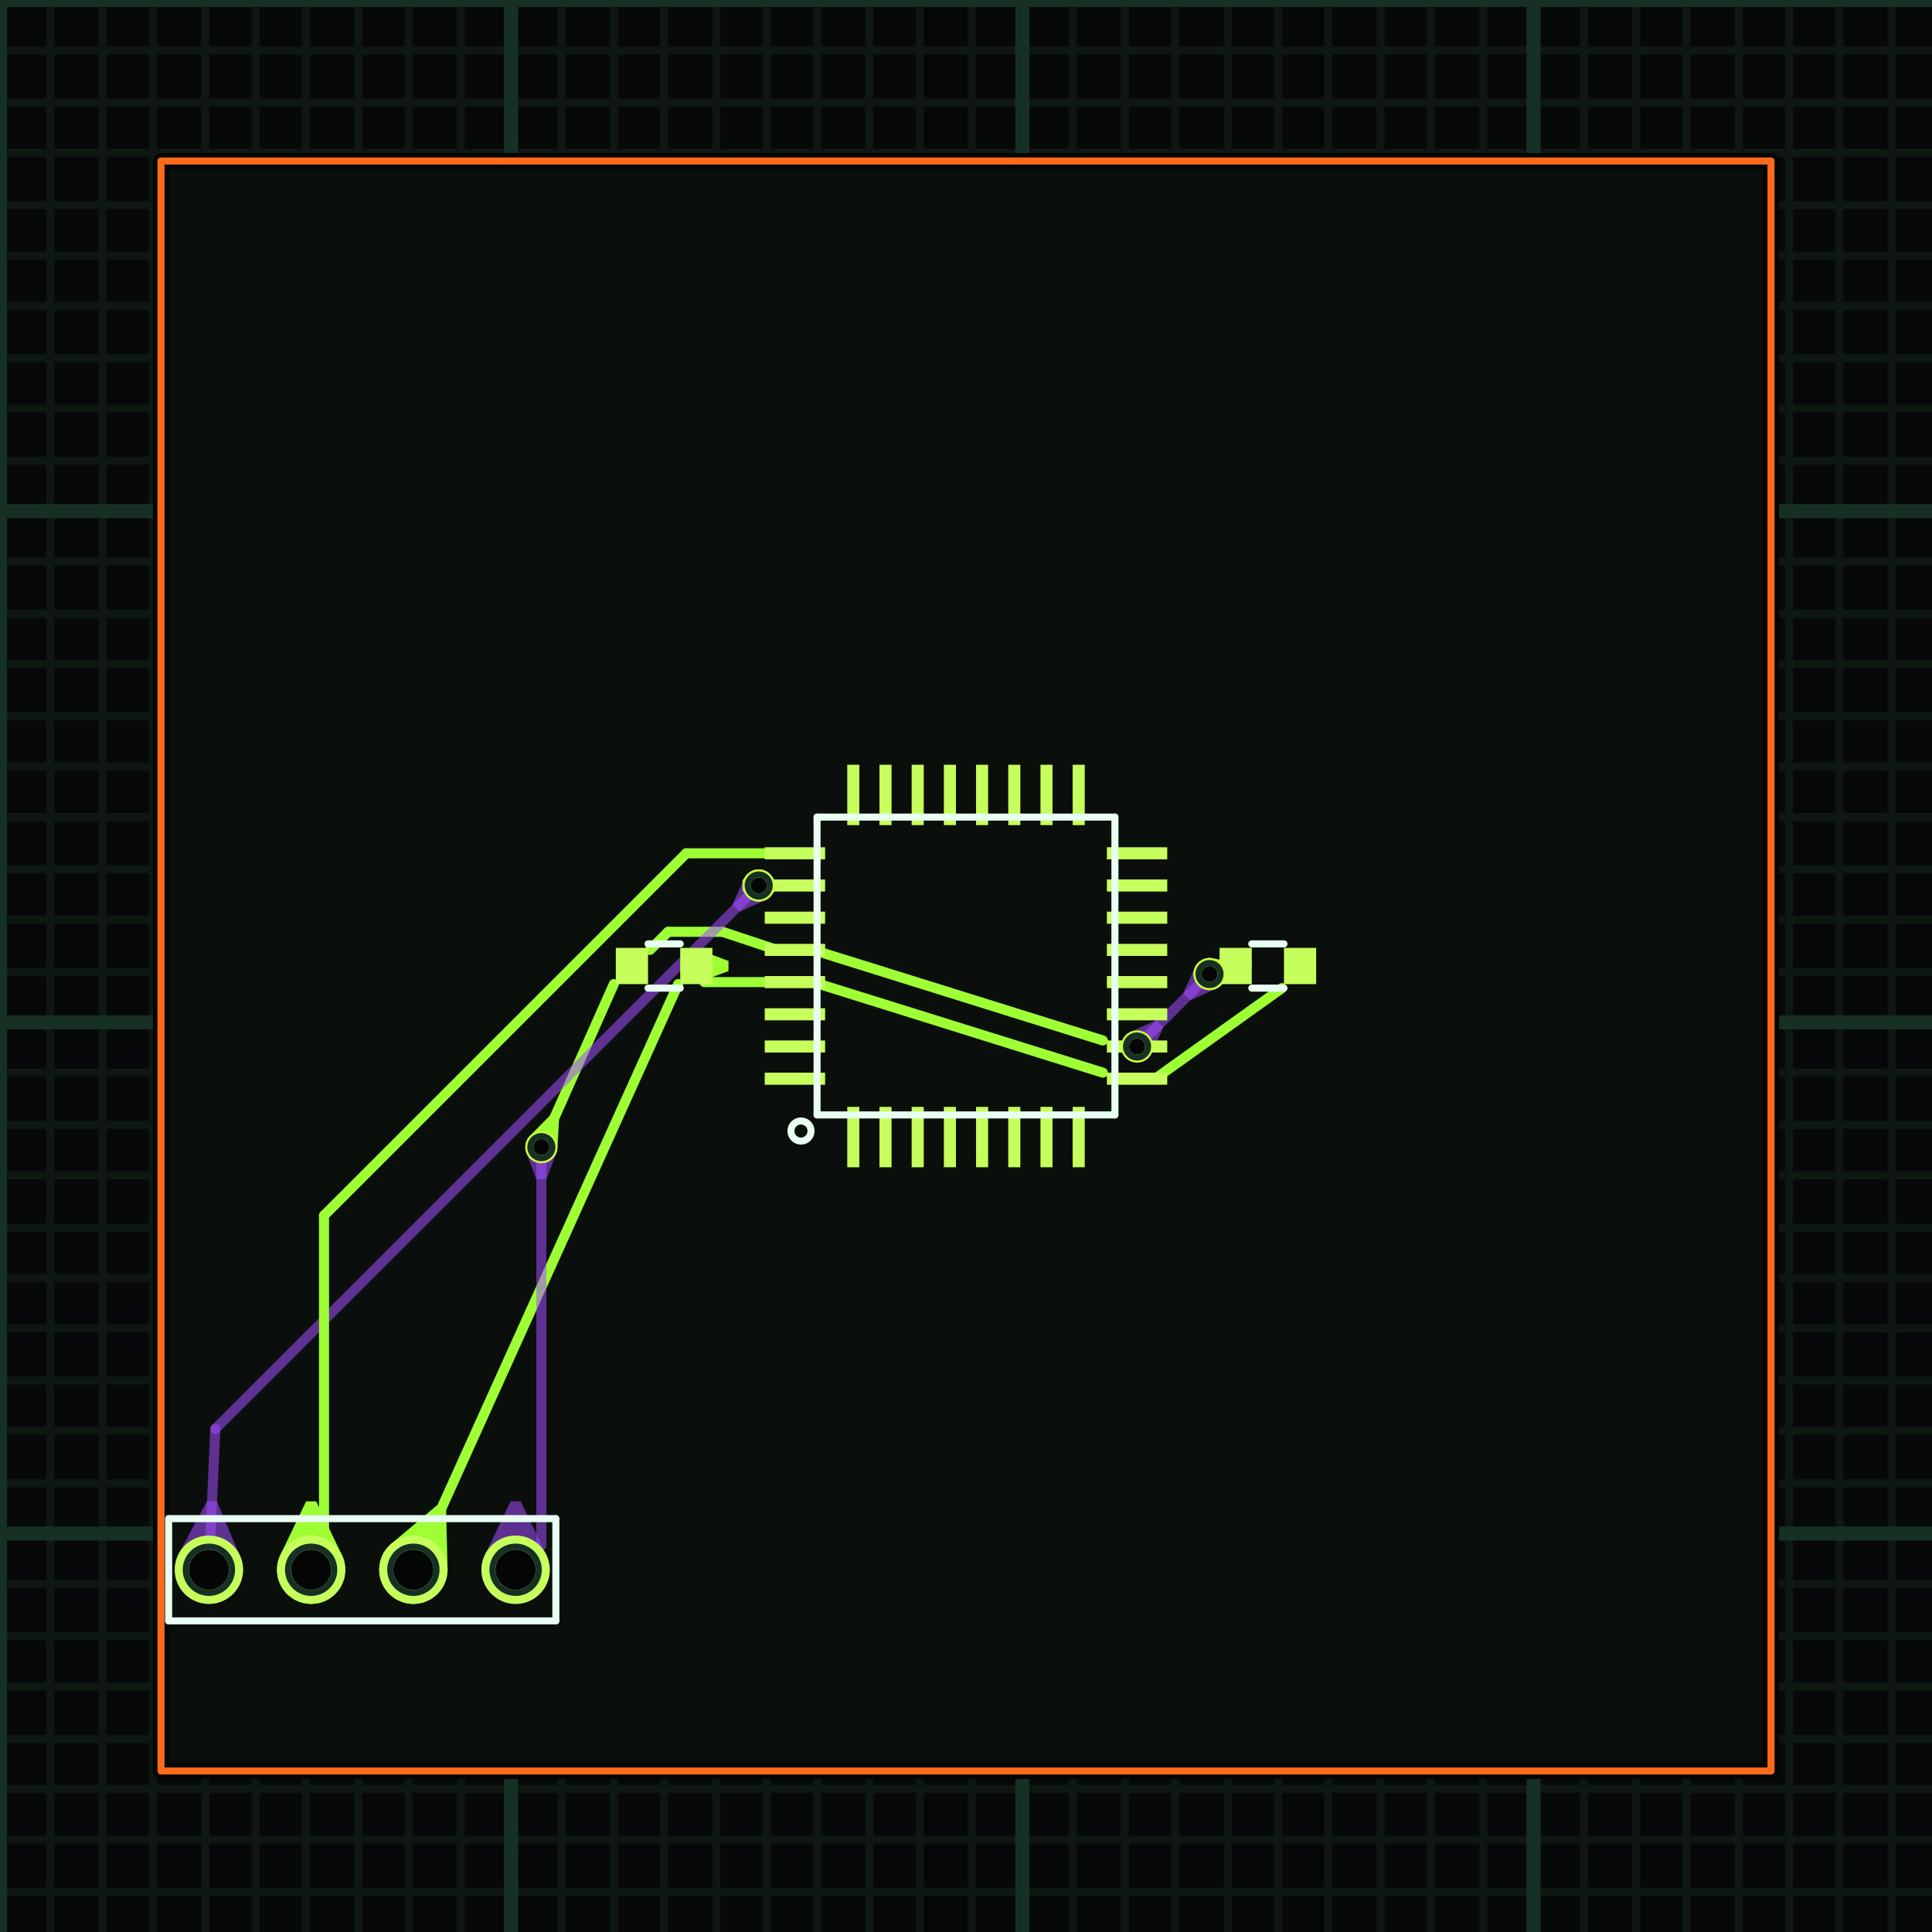
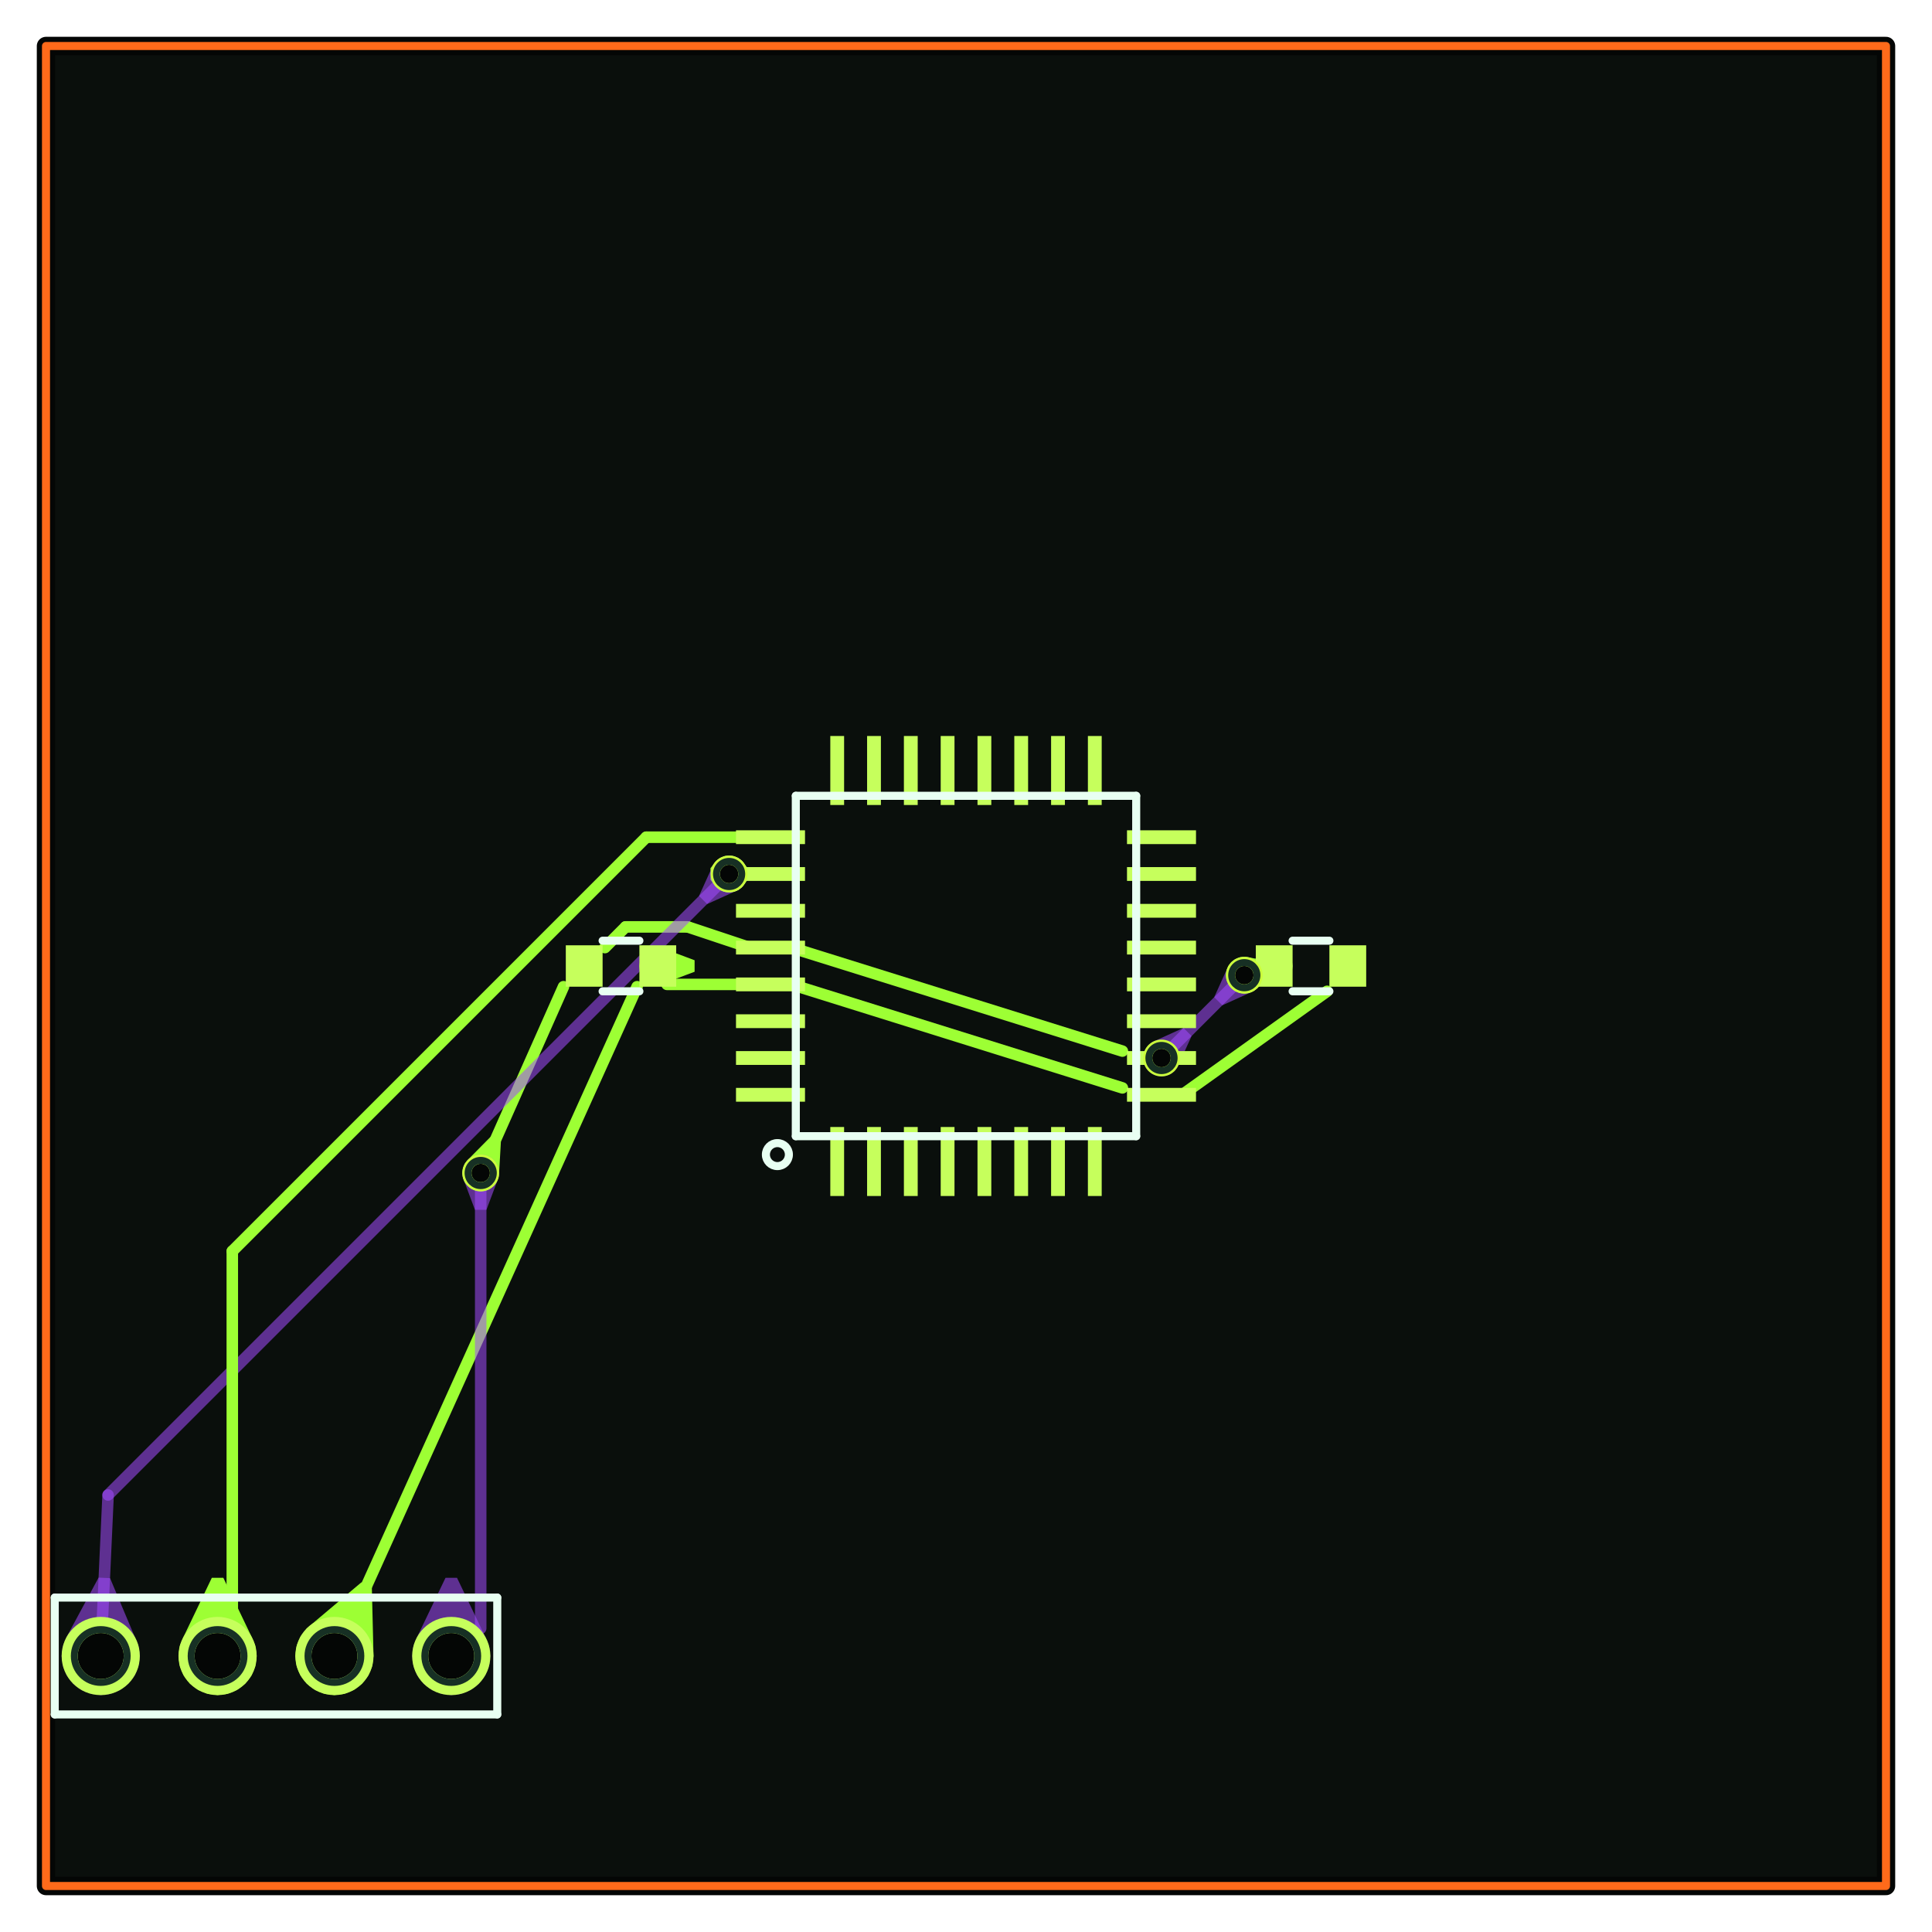
- <svg xmlns="http://www.w3.org/2000/svg" width="96.00" height="96.00" viewBox="0 0 96.00 96.00" shape-rendering="geometricPrecision" role="img" aria-label="vcad pcb render">
-   <rect x="0" y="0" width="96.00" height="96.00" fill="#06080A" />
-   <path d="M0.0 0 L0.0 96.0 M2.5 0 L2.5 96.0 M5.1 0 L5.1 96.0 M7.6 0 L7.6 96.0 M10.2 0 L10.2 96.0 M12.7 0 L12.7 96.0 M15.2 0 L15.2 96.0 M17.8 0 L17.8 96.0 M20.3 0 L20.3 96.0 M22.9 0 L22.9 96.0 M25.4 0 L25.4 96.0 M27.9 0 L27.9 96.0 M30.5 0 L30.5 96.0 M33.0 0 L33.0 96.0 M35.6 0 L35.6 96.0 M38.1 0 L38.1 96.0 M40.6 0 L40.6 96.0 M43.2 0 L43.2 96.0 M45.7 0 L45.7 96.0 M48.3 0 L48.3 96.0 M50.8 0 L50.8 96.0 M53.3 0 L53.3 96.0 M55.9 0 L55.9 96.0 M58.4 0 L58.4 96.0 M61.0 0 L61.0 96.0 M63.5 0 L63.5 96.0 M66.0 0 L66.0 96.0 M68.6 0 L68.6 96.0 M71.1 0 L71.1 96.0 M73.7 0 L73.7 96.0 M76.2 0 L76.2 96.0 M78.7 0 L78.7 96.0 M81.3 0 L81.3 96.0 M83.8 0 L83.8 96.0 M86.4 0 L86.4 96.0 M88.9 0 L88.9 96.0 M91.4 0 L91.4 96.0 M94.0 0 L94.0 96.0 M0 0.0 L96.0 0.0 M0 2.5 L96.0 2.5 M0 5.1 L96.0 5.1 M0 7.6 L96.0 7.6 M0 10.2 L96.0 10.2 M0 12.7 L96.0 12.7 M0 15.2 L96.0 15.2 M0 17.8 L96.0 17.8 M0 20.3 L96.0 20.3 M0 22.9 L96.0 22.9 M0 25.4 L96.0 25.4 M0 27.9 L96.0 27.9 M0 30.5 L96.0 30.5 M0 33.0 L96.0 33.0 M0 35.6 L96.0 35.6 M0 38.1 L96.0 38.1 M0 40.6 L96.0 40.6 M0 43.2 L96.0 43.2 M0 45.7 L96.0 45.7 M0 48.3 L96.0 48.3 M0 50.8 L96.0 50.8 M0 53.3 L96.0 53.3 M0 55.9 L96.0 55.9 M0 58.4 L96.0 58.4 M0 61.0 L96.0 61.0 M0 63.5 L96.0 63.5 M0 66.0 L96.0 66.0 M0 68.6 L96.0 68.6 M0 71.1 L96.0 71.1 M0 73.7 L96.0 73.7 M0 76.2 L96.0 76.2 M0 78.7 L96.0 78.7 M0 81.3 L96.0 81.3 M0 83.8 L96.0 83.8 M0 86.4 L96.0 86.4 M0 88.9 L96.0 88.9 M0 91.4 L96.0 91.4 M0 94.0 L96.0 94.0 " fill="none" stroke="#0E1712" stroke-width="0.4" />
-   <path d="M0.0 0 L0.0 96.0 M25.4 0 L25.4 96.0 M50.8 0 L50.8 96.0 M76.2 0 L76.2 96.0 M0 0.0 L96.0 0.0 M0 25.4 L96.0 25.4 M0 50.8 L96.0 50.8 M0 76.2 L96.0 76.2 " fill="none" stroke="#173024" stroke-width="0.7" />
-   <polygon points="8.000,88.000 88.000,88.000 88.000,8.000 8.000,8.000" fill="#0A0F0C" />
-   <polyline points="8.000,88.000 88.000,88.000 88.000,8.000 8.000,8.000 8.000,88.000" fill="none" stroke="#040605" stroke-width="0.800" stroke-linecap="round" stroke-linejoin="round" />
-   <line x1="33.700" y1="48.900" x2="21.100" y2="76.800" stroke="#9DFF34" stroke-width="0.500" stroke-linecap="round" />
-   <line x1="40.400" y1="47.200" x2="54.800" y2="51.700" stroke="#9DFF34" stroke-width="0.500" stroke-linecap="round" />
-   <line x1="38.600" y1="47.200" x2="35.900" y2="46.300" stroke="#9DFF34" stroke-width="0.500" stroke-linecap="round" />
-   <line x1="35.900" y1="46.300" x2="33.200" y2="46.300" stroke="#9DFF34" stroke-width="0.500" stroke-linecap="round" />
-   <line x1="33.200" y1="46.300" x2="32.300" y2="47.200" stroke="#9DFF34" stroke-width="0.500" stroke-linecap="round" />
-   <line x1="38.600" y1="48.800" x2="35.000" y2="48.800" stroke="#9DFF34" stroke-width="0.500" stroke-linecap="round" />
-   <line x1="40.400" y1="48.800" x2="54.800" y2="53.300" stroke="#9DFF34" stroke-width="0.500" stroke-linecap="round" />
-   <line x1="57.400" y1="53.600" x2="63.700" y2="49.100" stroke="#9DFF34" stroke-width="0.500" stroke-linecap="round" />
+ <svg xmlns="http://www.w3.org/2000/svg" width="84.00" height="84.00" viewBox="0 0 84.00 84.00" shape-rendering="geometricPrecision" role="img" aria-label="vcad pcb render">
+   <polygon points="2.000,82.000 82.000,82.000 82.000,2.000 2.000,2.000" fill="#0A0F0C" />
+   <polyline points="2.000,82.000 82.000,82.000 82.000,2.000 2.000,2.000 2.000,82.000" fill="none" stroke="#040605" stroke-width="0.800" stroke-linecap="round" stroke-linejoin="round" />
+   <line x1="27.700" y1="42.900" x2="15.100" y2="70.800" stroke="#9DFF34" stroke-width="0.500" stroke-linecap="round" />
+   <line x1="34.400" y1="41.200" x2="48.800" y2="45.700" stroke="#9DFF34" stroke-width="0.500" stroke-linecap="round" />
+   <line x1="32.600" y1="41.200" x2="29.900" y2="40.300" stroke="#9DFF34" stroke-width="0.500" stroke-linecap="round" />
+   <line x1="29.900" y1="40.300" x2="27.200" y2="40.300" stroke="#9DFF34" stroke-width="0.500" stroke-linecap="round" />
+   <line x1="27.200" y1="40.300" x2="26.300" y2="41.200" stroke="#9DFF34" stroke-width="0.500" stroke-linecap="round" />
+   <line x1="32.600" y1="42.800" x2="29.000" y2="42.800" stroke="#9DFF34" stroke-width="0.500" stroke-linecap="round" />
+   <line x1="34.400" y1="42.800" x2="48.800" y2="47.300" stroke="#9DFF34" stroke-width="0.500" stroke-linecap="round" />
+   <line x1="51.400" y1="47.600" x2="57.700" y2="43.100" stroke="#9DFF34" stroke-width="0.500" stroke-linecap="round" />
  <g opacity="0.550">
-     <line x1="56.500" y1="52.000" x2="60.100" y2="48.400" stroke="#A24BFF" stroke-width="0.500" stroke-linecap="round" />
+     <line x1="50.500" y1="46.000" x2="54.100" y2="42.400" stroke="#A24BFF" stroke-width="0.500" stroke-linecap="round" />
  </g>
-   <line x1="60.100" y1="48.400" x2="61.400" y2="48.000" stroke="#9DFF34" stroke-width="0.500" stroke-linecap="round" />
-   <line x1="30.500" y1="48.900" x2="26.900" y2="57.000" stroke="#9DFF34" stroke-width="0.500" stroke-linecap="round" />
+   <line x1="54.100" y1="42.400" x2="55.400" y2="42.000" stroke="#9DFF34" stroke-width="0.500" stroke-linecap="round" />
+   <line x1="24.500" y1="42.900" x2="20.900" y2="51.000" stroke="#9DFF34" stroke-width="0.500" stroke-linecap="round" />
  <g opacity="0.550">
-     <line x1="26.900" y1="57.000" x2="26.900" y2="76.800" stroke="#A24BFF" stroke-width="0.500" stroke-linecap="round" />
+     <line x1="20.900" y1="51.000" x2="20.900" y2="70.800" stroke="#A24BFF" stroke-width="0.500" stroke-linecap="round" />
  </g>
-   <line x1="38.600" y1="44.000" x2="37.700" y2="44.000" stroke="#9DFF34" stroke-width="0.500" stroke-linecap="round" />
+   <line x1="32.600" y1="38.000" x2="31.700" y2="38.000" stroke="#9DFF34" stroke-width="0.500" stroke-linecap="round" />
  <g opacity="0.550">
-     <line x1="37.700" y1="44.000" x2="10.700" y2="71.000" stroke="#A24BFF" stroke-width="0.500" stroke-linecap="round" />
+     <line x1="31.700" y1="38.000" x2="4.700" y2="65.000" stroke="#A24BFF" stroke-width="0.500" stroke-linecap="round" />
  </g>
  <g opacity="0.550">
-     <line x1="10.700" y1="71.000" x2="10.380" y2="78.000" stroke="#A24BFF" stroke-width="0.500" stroke-linecap="round" />
+     <line x1="4.700" y1="65.000" x2="4.380" y2="72.000" stroke="#A24BFF" stroke-width="0.500" stroke-linecap="round" />
  </g>
-   <line x1="38.600" y1="42.400" x2="34.100" y2="42.400" stroke="#9DFF34" stroke-width="0.500" stroke-linecap="round" />
-   <line x1="34.100" y1="42.400" x2="16.100" y2="60.400" stroke="#9DFF34" stroke-width="0.500" stroke-linecap="round" />
-   <line x1="16.100" y1="60.400" x2="16.100" y2="76.600" stroke="#9DFF34" stroke-width="0.500" stroke-linecap="round" />
-   <polygon points="18.840,78.000 18.898,78.440 19.068,78.850 19.338,79.202 19.690,79.472 20.100,79.642 20.540,79.700 20.980,79.642 21.390,79.472 21.742,79.202 22.012,78.850 22.182,78.440 22.240,78.000 22.167,75.004 21.712,74.798 19.338,76.798 19.068,77.150 18.898,77.560" fill="#9DFF34" />
-   <polygon points="33.800,48.000 33.827,48.207 33.907,48.400 34.034,48.566 34.200,48.693 34.393,48.773 34.600,48.800 34.807,48.773 36.200,48.250 36.200,47.750 34.807,47.227 34.600,47.200 34.393,47.227 34.200,47.307 34.034,47.434 33.907,47.600 33.827,47.793" fill="#9DFF34" />
+   <line x1="32.600" y1="36.400" x2="28.100" y2="36.400" stroke="#9DFF34" stroke-width="0.500" stroke-linecap="round" />
+   <line x1="28.100" y1="36.400" x2="10.100" y2="54.400" stroke="#9DFF34" stroke-width="0.500" stroke-linecap="round" />
+   <line x1="10.100" y1="54.400" x2="10.100" y2="70.600" stroke="#9DFF34" stroke-width="0.500" stroke-linecap="round" />
+   <polygon points="12.840,72.000 12.898,72.440 13.068,72.850 13.338,73.202 13.690,73.472 14.100,73.642 14.540,73.700 14.980,73.642 15.390,73.472 15.742,73.202 16.012,72.850 16.182,72.440 16.240,72.000 16.167,69.004 15.712,68.798 13.338,70.798 13.068,71.150 12.898,71.560" fill="#9DFF34" />
+   <polygon points="27.800,42.000 27.827,42.207 27.907,42.400 28.034,42.566 28.200,42.693 28.393,42.773 28.600,42.800 28.807,42.773 30.200,42.250 30.200,41.750 28.807,41.227 28.600,41.200 28.393,41.227 28.200,41.307 28.034,41.434 27.907,41.600 27.827,41.793" fill="#9DFF34" />
  <g opacity="0.550">
-     <polygon points="55.700,52.000 55.727,52.207 55.807,52.400 55.934,52.566 56.100,52.693 56.293,52.773 56.500,52.800 56.707,52.773 56.900,52.693 57.066,52.566 57.193,52.400 57.808,51.045 57.455,50.692 56.100,51.307 55.934,51.434 55.807,51.600 55.727,51.793" fill="#A24BFF" />
+     <polygon points="49.700,46.000 49.727,46.207 49.807,46.400 49.934,46.566 50.100,46.693 50.293,46.773 50.500,46.800 50.707,46.773 50.900,46.693 51.066,46.566 51.193,46.400 51.808,45.045 51.455,44.692 50.100,45.307 49.934,45.434 49.807,45.600 49.727,45.793" fill="#A24BFF" />
  </g>
  <g opacity="0.550">
-     <polygon points="58.792,49.355 59.145,49.708 60.500,49.093 60.666,48.966 60.793,48.800 60.873,48.607 60.900,48.400 60.873,48.193 60.793,48.000 60.666,47.834 60.500,47.707 60.307,47.627 60.100,47.600 59.893,47.627 59.700,47.707 59.534,47.834 59.407,48.000" fill="#A24BFF" />
+     <polygon points="52.792,43.355 53.145,43.708 54.500,43.093 54.666,42.966 54.793,42.800 54.873,42.607 54.900,42.400 54.873,42.193 54.793,42.000 54.666,41.834 54.500,41.707 54.307,41.627 54.100,41.600 53.893,41.627 53.700,41.707 53.534,41.834 53.407,42.000" fill="#A24BFF" />
  </g>
-   <polygon points="59.300,48.400 59.327,48.607 59.407,48.800 59.534,48.966 59.700,49.093 59.893,49.173 60.100,49.200 60.307,49.173 60.500,49.093 60.666,48.966 61.344,48.279 61.196,47.801 60.307,47.627 60.100,47.600 59.893,47.627 59.700,47.707 59.534,47.834 59.407,48.000 59.327,48.193" fill="#9DFF34" />
-   <polygon points="60.156,48.121 60.304,48.599 61.193,48.773 61.400,48.800 61.607,48.773 61.800,48.693 61.966,48.566 62.093,48.400 62.173,48.207 62.200,48.000 62.173,47.793 62.093,47.600 61.966,47.434 61.800,47.307 61.607,47.227 61.400,47.200 61.193,47.227 61.000,47.307 60.834,47.434" fill="#9DFF34" />
-   <polygon points="26.100,57.000 26.127,57.207 26.207,57.400 26.334,57.566 26.500,57.693 26.693,57.773 26.900,57.800 27.107,57.773 27.300,57.693 27.466,57.566 27.593,57.400 27.673,57.207 27.700,57.000 27.778,55.639 27.321,55.436 26.334,56.434 26.207,56.600 26.127,56.793" fill="#9DFF34" />
+   <polygon points="53.300,42.400 53.327,42.607 53.407,42.800 53.534,42.966 53.700,43.093 53.893,43.173 54.100,43.200 54.307,43.173 54.500,43.093 54.666,42.966 55.344,42.279 55.196,41.801 54.307,41.627 54.100,41.600 53.893,41.627 53.700,41.707 53.534,41.834 53.407,42.000 53.327,42.193" fill="#9DFF34" />
+   <polygon points="54.156,42.121 54.304,42.599 55.193,42.773 55.400,42.800 55.607,42.773 55.800,42.693 55.966,42.566 56.093,42.400 56.173,42.207 56.200,42.000 56.173,41.793 56.093,41.600 55.966,41.434 55.800,41.307 55.607,41.227 55.400,41.200 55.193,41.227 55.000,41.307 54.834,41.434" fill="#9DFF34" />
+   <polygon points="20.100,51.000 20.127,51.207 20.207,51.400 20.334,51.566 20.500,51.693 20.693,51.773 20.900,51.800 21.107,51.773 21.300,51.693 21.466,51.566 21.593,51.400 21.673,51.207 21.700,51.000 21.778,49.639 21.321,49.436 20.334,50.434 20.207,50.600 20.127,50.793" fill="#9DFF34" />
  <g opacity="0.550">
-     <polygon points="26.100,57.000 26.127,57.207 26.650,58.600 27.150,58.600 27.673,57.207 27.700,57.000 27.673,56.793 27.593,56.600 27.466,56.434 27.300,56.307 27.107,56.227 26.900,56.200 26.693,56.227 26.500,56.307 26.334,56.434 26.207,56.600 26.127,56.793" fill="#A24BFF" />
+     <polygon points="20.100,51.000 20.127,51.207 20.650,52.600 21.150,52.600 21.673,51.207 21.700,51.000 21.673,50.793 21.593,50.600 21.466,50.434 21.300,50.307 21.107,50.227 20.900,50.200 20.693,50.227 20.500,50.307 20.334,50.434 20.207,50.600 20.127,50.793" fill="#A24BFF" />
  </g>
  <g opacity="0.550">
-     <polygon points="23.920,78.000 23.978,78.440 24.148,78.850 24.418,79.202 24.770,79.472 25.180,79.642 25.620,79.700 26.060,79.642 26.470,79.472 26.822,79.202 27.092,78.850 27.262,78.440 27.320,78.000 27.262,77.560 27.092,77.150 25.870,74.600 25.370,74.600 24.148,77.150 23.978,77.560" fill="#A24BFF" />
+     <polygon points="17.920,72.000 17.978,72.440 18.148,72.850 18.418,73.202 18.770,73.472 19.180,73.642 19.620,73.700 20.060,73.642 20.470,73.472 20.822,73.202 21.092,72.850 21.262,72.440 21.320,72.000 21.262,71.560 21.092,71.150 19.870,68.600 19.370,68.600 18.148,71.150 17.978,71.560" fill="#A24BFF" />
  </g>
-   <polygon points="36.890,44.250 37.134,44.566 37.300,44.693 37.493,44.773 37.700,44.800 37.907,44.773 38.100,44.693 38.266,44.566 38.393,44.400 38.473,44.207 38.500,44.000 38.473,43.793 38.393,43.600 38.266,43.434 38.100,43.307 37.907,43.227 37.700,43.200 37.493,43.227 37.300,43.307 37.134,43.434 36.890,43.750" fill="#9DFF34" />
-   <polygon points="36.900,44.000 36.927,44.207 37.007,44.400 37.134,44.566 37.300,44.693 37.493,44.773 37.700,44.800 37.907,44.773 38.100,44.693 38.266,44.566 38.510,44.250 38.510,43.750 38.266,43.434 38.100,43.307 37.907,43.227 37.700,43.200 37.493,43.227 37.300,43.307 37.134,43.434 37.007,43.600 36.927,43.793" fill="#9DFF34" />
+   <polygon points="30.890,38.250 31.134,38.566 31.300,38.693 31.493,38.773 31.700,38.800 31.907,38.773 32.100,38.693 32.266,38.566 32.393,38.400 32.473,38.207 32.500,38.000 32.473,37.793 32.393,37.600 32.266,37.434 32.100,37.307 31.907,37.227 31.700,37.200 31.493,37.227 31.300,37.307 31.134,37.434 30.890,37.750" fill="#9DFF34" />
+   <polygon points="30.900,38.000 30.927,38.207 31.007,38.400 31.134,38.566 31.300,38.693 31.493,38.773 31.700,38.800 31.907,38.773 32.100,38.693 32.266,38.566 32.510,38.250 32.510,37.750 32.266,37.434 32.100,37.307 31.907,37.227 31.700,37.200 31.493,37.227 31.300,37.307 31.134,37.434 31.007,37.600 30.927,37.793" fill="#9DFF34" />
  <g opacity="0.550">
-     <polygon points="36.392,44.955 36.745,45.308 38.100,44.693 38.266,44.566 38.393,44.400 38.473,44.207 38.500,44.000 38.473,43.793 38.393,43.600 38.266,43.434 38.100,43.307 37.907,43.227 37.700,43.200 37.493,43.227 37.300,43.307 37.134,43.434 37.007,43.600" fill="#A24BFF" />
+     <polygon points="30.392,38.955 30.745,39.308 32.100,38.693 32.266,38.566 32.393,38.400 32.473,38.207 32.500,38.000 32.473,37.793 32.393,37.600 32.266,37.434 32.100,37.307 31.907,37.227 31.700,37.200 31.493,37.227 31.300,37.307 31.134,37.434 31.007,37.600" fill="#A24BFF" />
  </g>
  <g opacity="0.550">
-     <polygon points="8.680,78.000 8.738,78.440 8.908,78.850 9.178,79.202 9.530,79.472 9.940,79.642 10.380,79.700 10.820,79.642 11.230,79.472 11.582,79.202 11.852,78.850 12.022,78.440 12.080,78.000 12.022,77.560 11.852,77.150 10.785,74.615 10.286,74.592 8.908,77.150 8.738,77.560" fill="#A24BFF" />
+     <polygon points="2.680,72.000 2.738,72.440 2.908,72.850 3.178,73.202 3.530,73.472 3.940,73.642 4.380,73.700 4.820,73.642 5.230,73.472 5.582,73.202 5.852,72.850 6.022,72.440 6.080,72.000 6.022,71.560 5.852,71.150 4.785,68.615 4.286,68.592 2.908,71.150 2.738,71.560" fill="#A24BFF" />
  </g>
-   <polygon points="13.760,78.000 13.818,78.440 13.988,78.850 14.258,79.202 14.610,79.472 15.020,79.642 15.460,79.700 15.900,79.642 16.310,79.472 16.662,79.202 16.932,78.850 17.102,78.440 17.160,78.000 17.102,77.560 16.932,77.150 15.710,74.600 15.210,74.600 13.988,77.150 13.818,77.560" fill="#9DFF34" />
-   <polygon points="38.000,42.700 41.000,42.700 41.000,42.100 38.000,42.100" fill="#C6FF5C" />
-   <polygon points="38.000,44.300 41.000,44.300 41.000,43.700 38.000,43.700" fill="#C6FF5C" />
-   <polygon points="38.000,45.900 41.000,45.900 41.000,45.300 38.000,45.300" fill="#C6FF5C" />
-   <polygon points="38.000,47.500 41.000,47.500 41.000,46.900 38.000,46.900" fill="#C6FF5C" />
-   <polygon points="38.000,49.100 41.000,49.100 41.000,48.500 38.000,48.500" fill="#C6FF5C" />
-   <polygon points="38.000,50.700 41.000,50.700 41.000,50.100 38.000,50.100" fill="#C6FF5C" />
-   <polygon points="38.000,52.300 41.000,52.300 41.000,51.700 38.000,51.700" fill="#C6FF5C" />
-   <polygon points="38.000,53.900 41.000,53.900 41.000,53.300 38.000,53.300" fill="#C6FF5C" />
-   <polygon points="42.100,41.000 42.700,41.000 42.700,38.000 42.100,38.000" fill="#C6FF5C" />
-   <polygon points="43.700,41.000 44.300,41.000 44.300,38.000 43.700,38.000" fill="#C6FF5C" />
-   <polygon points="45.300,41.000 45.900,41.000 45.900,38.000 45.300,38.000" fill="#C6FF5C" />
-   <polygon points="46.900,41.000 47.500,41.000 47.500,38.000 46.900,38.000" fill="#C6FF5C" />
-   <polygon points="48.500,41.000 49.100,41.000 49.100,38.000 48.500,38.000" fill="#C6FF5C" />
-   <polygon points="50.100,41.000 50.700,41.000 50.700,38.000 50.100,38.000" fill="#C6FF5C" />
-   <polygon points="51.700,41.000 52.300,41.000 52.300,38.000 51.700,38.000" fill="#C6FF5C" />
-   <polygon points="53.300,41.000 53.900,41.000 53.900,38.000 53.300,38.000" fill="#C6FF5C" />
-   <polygon points="55.000,53.900 58.000,53.900 58.000,53.300 55.000,53.300" fill="#C6FF5C" />
-   <polygon points="55.000,52.300 58.000,52.300 58.000,51.700 55.000,51.700" fill="#C6FF5C" />
-   <polygon points="55.000,50.700 58.000,50.700 58.000,50.100 55.000,50.100" fill="#C6FF5C" />
-   <polygon points="55.000,49.100 58.000,49.100 58.000,48.500 55.000,48.500" fill="#C6FF5C" />
-   <polygon points="55.000,47.500 58.000,47.500 58.000,46.900 55.000,46.900" fill="#C6FF5C" />
-   <polygon points="55.000,45.900 58.000,45.900 58.000,45.300 55.000,45.300" fill="#C6FF5C" />
-   <polygon points="55.000,44.300 58.000,44.300 58.000,43.700 55.000,43.700" fill="#C6FF5C" />
-   <polygon points="55.000,42.700 58.000,42.700 58.000,42.100 55.000,42.100" fill="#C6FF5C" />
-   <polygon points="53.300,58.000 53.900,58.000 53.900,55.000 53.300,55.000" fill="#C6FF5C" />
-   <polygon points="51.700,58.000 52.300,58.000 52.300,55.000 51.700,55.000" fill="#C6FF5C" />
-   <polygon points="50.100,58.000 50.700,58.000 50.700,55.000 50.100,55.000" fill="#C6FF5C" />
-   <polygon points="48.500,58.000 49.100,58.000 49.100,55.000 48.500,55.000" fill="#C6FF5C" />
-   <polygon points="46.900,58.000 47.500,58.000 47.500,55.000 46.900,55.000" fill="#C6FF5C" />
-   <polygon points="45.300,58.000 45.900,58.000 45.900,55.000 45.300,55.000" fill="#C6FF5C" />
-   <polygon points="43.700,58.000 44.300,58.000 44.300,55.000 43.700,55.000" fill="#C6FF5C" />
-   <polygon points="42.100,58.000 42.700,58.000 42.700,55.000 42.100,55.000" fill="#C6FF5C" />
-   <polygon points="60.600,48.900 62.200,48.900 62.200,47.100 60.600,47.100" fill="#C6FF5C" />
-   <polygon points="63.800,48.900 65.400,48.900 65.400,47.100 63.800,47.100" fill="#C6FF5C" />
-   <polygon points="30.600,48.900 32.200,48.900 32.200,47.100 30.600,47.100" fill="#C6FF5C" />
-   <polygon points="33.800,48.900 35.400,48.900 35.400,47.100 33.800,47.100" fill="#C6FF5C" />
-   <circle cx="25.620" cy="78.000" r="1.700" fill="#C6FF5C" />
-   <circle cx="25.620" cy="78.000" r="1.000" fill="#040605" />
-   <circle cx="25.620" cy="78.000" r="1.150" fill="none" stroke="#173024" stroke-width="0.300" />
-   <circle cx="20.540" cy="78.000" r="1.700" fill="#C6FF5C" />
-   <circle cx="20.540" cy="78.000" r="1.000" fill="#040605" />
-   <circle cx="20.540" cy="78.000" r="1.150" fill="none" stroke="#173024" stroke-width="0.300" />
-   <circle cx="15.460" cy="78.000" r="1.700" fill="#C6FF5C" />
-   <circle cx="15.460" cy="78.000" r="1.000" fill="#040605" />
-   <circle cx="15.460" cy="78.000" r="1.150" fill="none" stroke="#173024" stroke-width="0.300" />
-   <circle cx="10.380" cy="78.000" r="1.700" fill="#C6FF5C" />
-   <circle cx="10.380" cy="78.000" r="1.000" fill="#040605" />
-   <circle cx="10.380" cy="78.000" r="1.150" fill="none" stroke="#173024" stroke-width="0.300" />
-   <circle cx="56.500" cy="52.000" r="0.800" fill="#CBFF3C" />
-   <circle cx="56.500" cy="52.000" r="0.400" fill="#040605" />
-   <circle cx="56.500" cy="52.000" r="0.550" fill="none" stroke="#173024" stroke-width="0.300" />
-   <circle cx="60.100" cy="48.400" r="0.800" fill="#CBFF3C" />
-   <circle cx="60.100" cy="48.400" r="0.400" fill="#040605" />
-   <circle cx="60.100" cy="48.400" r="0.550" fill="none" stroke="#173024" stroke-width="0.300" />
-   <circle cx="26.900" cy="57.000" r="0.800" fill="#CBFF3C" />
-   <circle cx="26.900" cy="57.000" r="0.400" fill="#040605" />
-   <circle cx="26.900" cy="57.000" r="0.550" fill="none" stroke="#173024" stroke-width="0.300" />
-   <circle cx="37.700" cy="44.000" r="0.800" fill="#CBFF3C" />
-   <circle cx="37.700" cy="44.000" r="0.400" fill="#040605" />
-   <circle cx="37.700" cy="44.000" r="0.550" fill="none" stroke="#173024" stroke-width="0.300" />
-   <polyline points="40.600,55.400 55.400,55.400" fill="none" stroke="#E8FFF2" stroke-width="0.350" stroke-linecap="round" stroke-linejoin="round" />
-   <polyline points="55.400,55.400 55.400,40.600" fill="none" stroke="#E8FFF2" stroke-width="0.350" stroke-linecap="round" stroke-linejoin="round" />
-   <polyline points="55.400,40.600 40.600,40.600" fill="none" stroke="#E8FFF2" stroke-width="0.350" stroke-linecap="round" stroke-linejoin="round" />
-   <polyline points="40.600,40.600 40.600,55.400" fill="none" stroke="#E8FFF2" stroke-width="0.350" stroke-linecap="round" stroke-linejoin="round" />
-   <circle cx="39.800" cy="56.200" r="0.500" fill="none" stroke="#E8FFF2" stroke-width="0.350" />
-   <polyline points="62.200,49.100 63.800,49.100" fill="none" stroke="#E8FFF2" stroke-width="0.350" stroke-linecap="round" stroke-linejoin="round" />
-   <polyline points="62.200,46.900 63.800,46.900" fill="none" stroke="#E8FFF2" stroke-width="0.350" stroke-linecap="round" stroke-linejoin="round" />
-   <polyline points="32.200,49.100 33.800,49.100" fill="none" stroke="#E8FFF2" stroke-width="0.350" stroke-linecap="round" stroke-linejoin="round" />
-   <polyline points="32.200,46.900 33.800,46.900" fill="none" stroke="#E8FFF2" stroke-width="0.350" stroke-linecap="round" stroke-linejoin="round" />
-   <polyline points="27.620,80.540 27.620,75.460" fill="none" stroke="#E8FFF2" stroke-width="0.350" stroke-linecap="round" stroke-linejoin="round" />
-   <polyline points="27.620,75.460 8.380,75.460" fill="none" stroke="#E8FFF2" stroke-width="0.350" stroke-linecap="round" stroke-linejoin="round" />
-   <polyline points="8.380,75.460 8.380,80.540" fill="none" stroke="#E8FFF2" stroke-width="0.350" stroke-linecap="round" stroke-linejoin="round" />
-   <polyline points="8.380,80.540 27.620,80.540" fill="none" stroke="#E8FFF2" stroke-width="0.350" stroke-linecap="round" stroke-linejoin="round" />
-   <polyline points="8.000,88.000 88.000,88.000 88.000,8.000 8.000,8.000 8.000,88.000" fill="none" stroke="#FF6A1A" stroke-width="0.350" stroke-linecap="round" stroke-linejoin="round" />
+   <polygon points="7.760,72.000 7.818,72.440 7.988,72.850 8.258,73.202 8.610,73.472 9.020,73.642 9.460,73.700 9.900,73.642 10.310,73.472 10.662,73.202 10.932,72.850 11.102,72.440 11.160,72.000 11.102,71.560 10.932,71.150 9.710,68.600 9.210,68.600 7.988,71.150 7.818,71.560" fill="#9DFF34" />
+   <polygon points="32.000,36.700 35.000,36.700 35.000,36.100 32.000,36.100" fill="#C6FF5C" />
+   <polygon points="32.000,38.300 35.000,38.300 35.000,37.700 32.000,37.700" fill="#C6FF5C" />
+   <polygon points="32.000,39.900 35.000,39.900 35.000,39.300 32.000,39.300" fill="#C6FF5C" />
+   <polygon points="32.000,41.500 35.000,41.500 35.000,40.900 32.000,40.900" fill="#C6FF5C" />
+   <polygon points="32.000,43.100 35.000,43.100 35.000,42.500 32.000,42.500" fill="#C6FF5C" />
+   <polygon points="32.000,44.700 35.000,44.700 35.000,44.100 32.000,44.100" fill="#C6FF5C" />
+   <polygon points="32.000,46.300 35.000,46.300 35.000,45.700 32.000,45.700" fill="#C6FF5C" />
+   <polygon points="32.000,47.900 35.000,47.900 35.000,47.300 32.000,47.300" fill="#C6FF5C" />
+   <polygon points="36.100,35.000 36.700,35.000 36.700,32.000 36.100,32.000" fill="#C6FF5C" />
+   <polygon points="37.700,35.000 38.300,35.000 38.300,32.000 37.700,32.000" fill="#C6FF5C" />
+   <polygon points="39.300,35.000 39.900,35.000 39.900,32.000 39.300,32.000" fill="#C6FF5C" />
+   <polygon points="40.900,35.000 41.500,35.000 41.500,32.000 40.900,32.000" fill="#C6FF5C" />
+   <polygon points="42.500,35.000 43.100,35.000 43.100,32.000 42.500,32.000" fill="#C6FF5C" />
+   <polygon points="44.100,35.000 44.700,35.000 44.700,32.000 44.100,32.000" fill="#C6FF5C" />
+   <polygon points="45.700,35.000 46.300,35.000 46.300,32.000 45.700,32.000" fill="#C6FF5C" />
+   <polygon points="47.300,35.000 47.900,35.000 47.900,32.000 47.300,32.000" fill="#C6FF5C" />
+   <polygon points="49.000,47.900 52.000,47.900 52.000,47.300 49.000,47.300" fill="#C6FF5C" />
+   <polygon points="49.000,46.300 52.000,46.300 52.000,45.700 49.000,45.700" fill="#C6FF5C" />
+   <polygon points="49.000,44.700 52.000,44.700 52.000,44.100 49.000,44.100" fill="#C6FF5C" />
+   <polygon points="49.000,43.100 52.000,43.100 52.000,42.500 49.000,42.500" fill="#C6FF5C" />
+   <polygon points="49.000,41.500 52.000,41.500 52.000,40.900 49.000,40.900" fill="#C6FF5C" />
+   <polygon points="49.000,39.900 52.000,39.900 52.000,39.300 49.000,39.300" fill="#C6FF5C" />
+   <polygon points="49.000,38.300 52.000,38.300 52.000,37.700 49.000,37.700" fill="#C6FF5C" />
+   <polygon points="49.000,36.700 52.000,36.700 52.000,36.100 49.000,36.100" fill="#C6FF5C" />
+   <polygon points="47.300,52.000 47.900,52.000 47.900,49.000 47.300,49.000" fill="#C6FF5C" />
+   <polygon points="45.700,52.000 46.300,52.000 46.300,49.000 45.700,49.000" fill="#C6FF5C" />
+   <polygon points="44.100,52.000 44.700,52.000 44.700,49.000 44.100,49.000" fill="#C6FF5C" />
+   <polygon points="42.500,52.000 43.100,52.000 43.100,49.000 42.500,49.000" fill="#C6FF5C" />
+   <polygon points="40.900,52.000 41.500,52.000 41.500,49.000 40.900,49.000" fill="#C6FF5C" />
+   <polygon points="39.300,52.000 39.900,52.000 39.900,49.000 39.300,49.000" fill="#C6FF5C" />
+   <polygon points="37.700,52.000 38.300,52.000 38.300,49.000 37.700,49.000" fill="#C6FF5C" />
+   <polygon points="36.100,52.000 36.700,52.000 36.700,49.000 36.100,49.000" fill="#C6FF5C" />
+   <polygon points="54.600,42.900 56.200,42.900 56.200,41.100 54.600,41.100" fill="#C6FF5C" />
+   <polygon points="57.800,42.900 59.400,42.900 59.400,41.100 57.800,41.100" fill="#C6FF5C" />
+   <polygon points="24.600,42.900 26.200,42.900 26.200,41.100 24.600,41.100" fill="#C6FF5C" />
+   <polygon points="27.800,42.900 29.400,42.900 29.400,41.100 27.800,41.100" fill="#C6FF5C" />
+   <circle cx="19.620" cy="72.000" r="1.700" fill="#C6FF5C" />
+   <circle cx="19.620" cy="72.000" r="1.000" fill="#040605" />
+   <circle cx="19.620" cy="72.000" r="1.150" fill="none" stroke="#173024" stroke-width="0.300" />
+   <circle cx="14.540" cy="72.000" r="1.700" fill="#C6FF5C" />
+   <circle cx="14.540" cy="72.000" r="1.000" fill="#040605" />
+   <circle cx="14.540" cy="72.000" r="1.150" fill="none" stroke="#173024" stroke-width="0.300" />
+   <circle cx="9.460" cy="72.000" r="1.700" fill="#C6FF5C" />
+   <circle cx="9.460" cy="72.000" r="1.000" fill="#040605" />
+   <circle cx="9.460" cy="72.000" r="1.150" fill="none" stroke="#173024" stroke-width="0.300" />
+   <circle cx="4.380" cy="72.000" r="1.700" fill="#C6FF5C" />
+   <circle cx="4.380" cy="72.000" r="1.000" fill="#040605" />
+   <circle cx="4.380" cy="72.000" r="1.150" fill="none" stroke="#173024" stroke-width="0.300" />
+   <circle cx="50.500" cy="46.000" r="0.800" fill="#CBFF3C" />
+   <circle cx="50.500" cy="46.000" r="0.400" fill="#040605" />
+   <circle cx="50.500" cy="46.000" r="0.550" fill="none" stroke="#173024" stroke-width="0.300" />
+   <circle cx="54.100" cy="42.400" r="0.800" fill="#CBFF3C" />
+   <circle cx="54.100" cy="42.400" r="0.400" fill="#040605" />
+   <circle cx="54.100" cy="42.400" r="0.550" fill="none" stroke="#173024" stroke-width="0.300" />
+   <circle cx="20.900" cy="51.000" r="0.800" fill="#CBFF3C" />
+   <circle cx="20.900" cy="51.000" r="0.400" fill="#040605" />
+   <circle cx="20.900" cy="51.000" r="0.550" fill="none" stroke="#173024" stroke-width="0.300" />
+   <circle cx="31.700" cy="38.000" r="0.800" fill="#CBFF3C" />
+   <circle cx="31.700" cy="38.000" r="0.400" fill="#040605" />
+   <circle cx="31.700" cy="38.000" r="0.550" fill="none" stroke="#173024" stroke-width="0.300" />
+   <polyline points="34.600,49.400 49.400,49.400" fill="none" stroke="#E8FFF2" stroke-width="0.350" stroke-linecap="round" stroke-linejoin="round" />
+   <polyline points="49.400,49.400 49.400,34.600" fill="none" stroke="#E8FFF2" stroke-width="0.350" stroke-linecap="round" stroke-linejoin="round" />
+   <polyline points="49.400,34.600 34.600,34.600" fill="none" stroke="#E8FFF2" stroke-width="0.350" stroke-linecap="round" stroke-linejoin="round" />
+   <polyline points="34.600,34.600 34.600,49.400" fill="none" stroke="#E8FFF2" stroke-width="0.350" stroke-linecap="round" stroke-linejoin="round" />
+   <circle cx="33.800" cy="50.200" r="0.500" fill="none" stroke="#E8FFF2" stroke-width="0.350" />
+   <polyline points="56.200,43.100 57.800,43.100" fill="none" stroke="#E8FFF2" stroke-width="0.350" stroke-linecap="round" stroke-linejoin="round" />
+   <polyline points="56.200,40.900 57.800,40.900" fill="none" stroke="#E8FFF2" stroke-width="0.350" stroke-linecap="round" stroke-linejoin="round" />
+   <polyline points="26.200,43.100 27.800,43.100" fill="none" stroke="#E8FFF2" stroke-width="0.350" stroke-linecap="round" stroke-linejoin="round" />
+   <polyline points="26.200,40.900 27.800,40.900" fill="none" stroke="#E8FFF2" stroke-width="0.350" stroke-linecap="round" stroke-linejoin="round" />
+   <polyline points="21.620,74.540 21.620,69.460" fill="none" stroke="#E8FFF2" stroke-width="0.350" stroke-linecap="round" stroke-linejoin="round" />
+   <polyline points="21.620,69.460 2.380,69.460" fill="none" stroke="#E8FFF2" stroke-width="0.350" stroke-linecap="round" stroke-linejoin="round" />
+   <polyline points="2.380,69.460 2.380,74.540" fill="none" stroke="#E8FFF2" stroke-width="0.350" stroke-linecap="round" stroke-linejoin="round" />
+   <polyline points="2.380,74.540 21.620,74.540" fill="none" stroke="#E8FFF2" stroke-width="0.350" stroke-linecap="round" stroke-linejoin="round" />
+   <polyline points="2.000,82.000 82.000,82.000 82.000,2.000 2.000,2.000 2.000,82.000" fill="none" stroke="#FF6A1A" stroke-width="0.350" stroke-linecap="round" stroke-linejoin="round" />
</svg>
